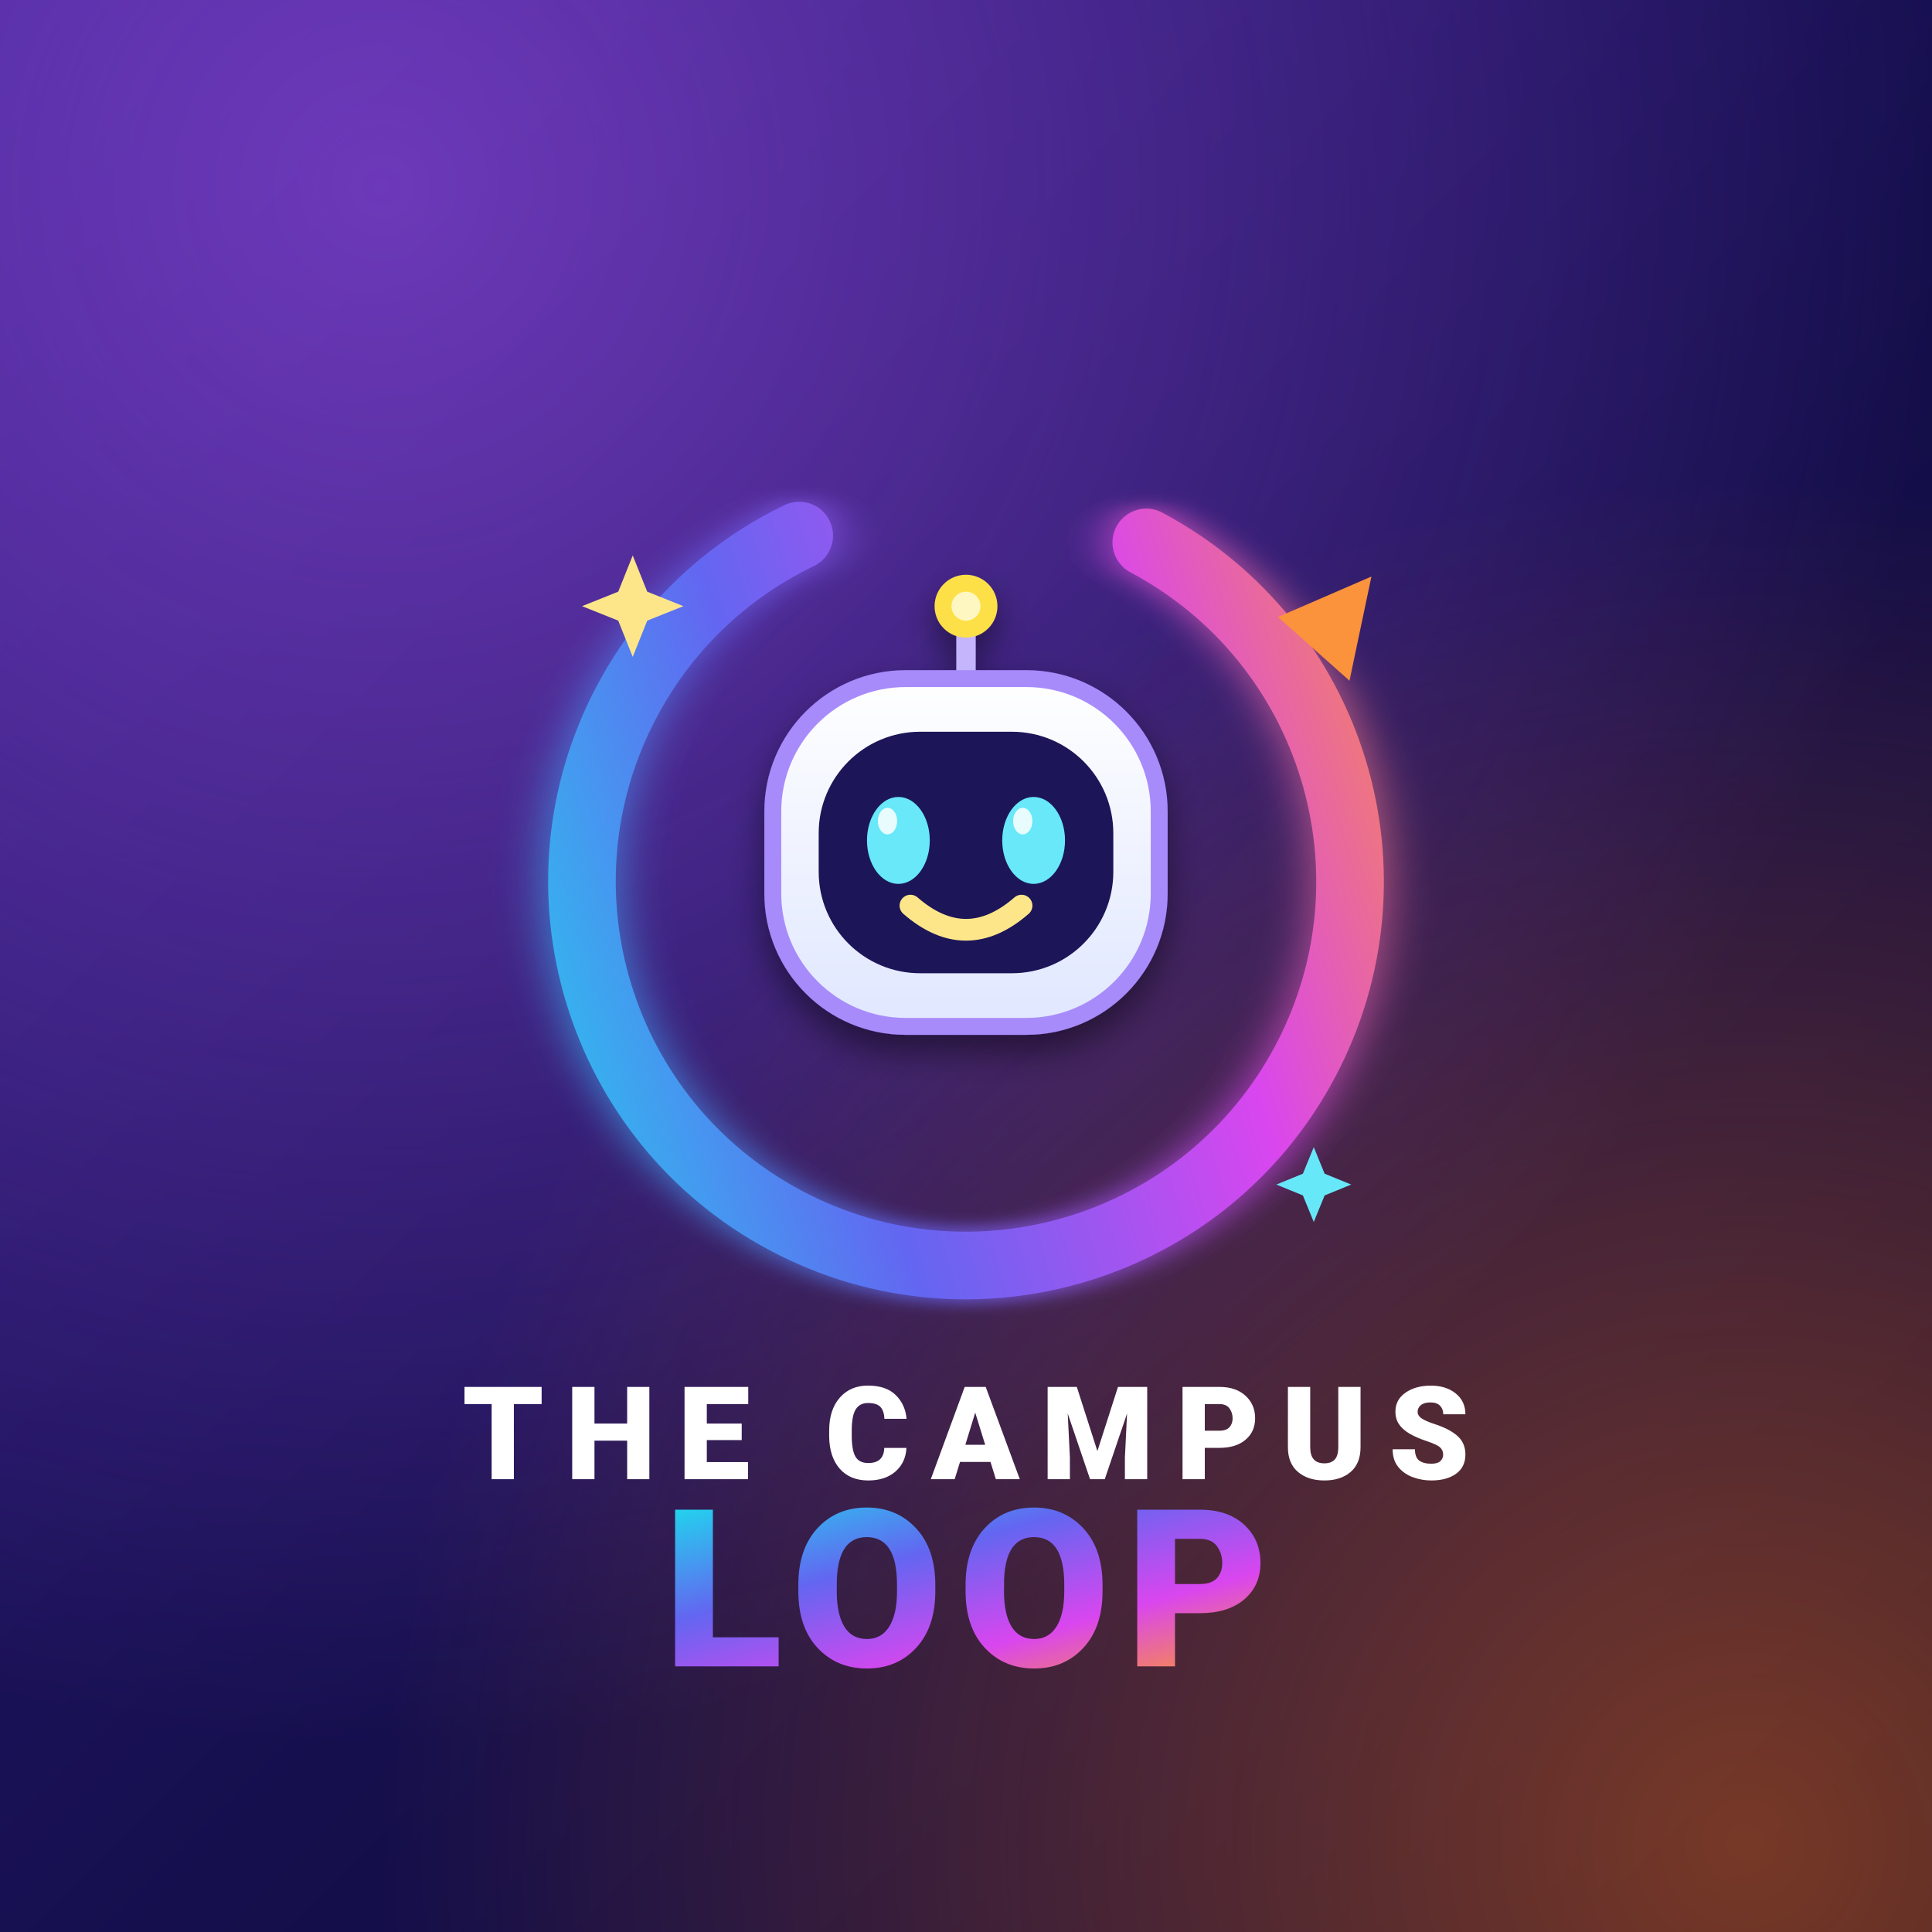
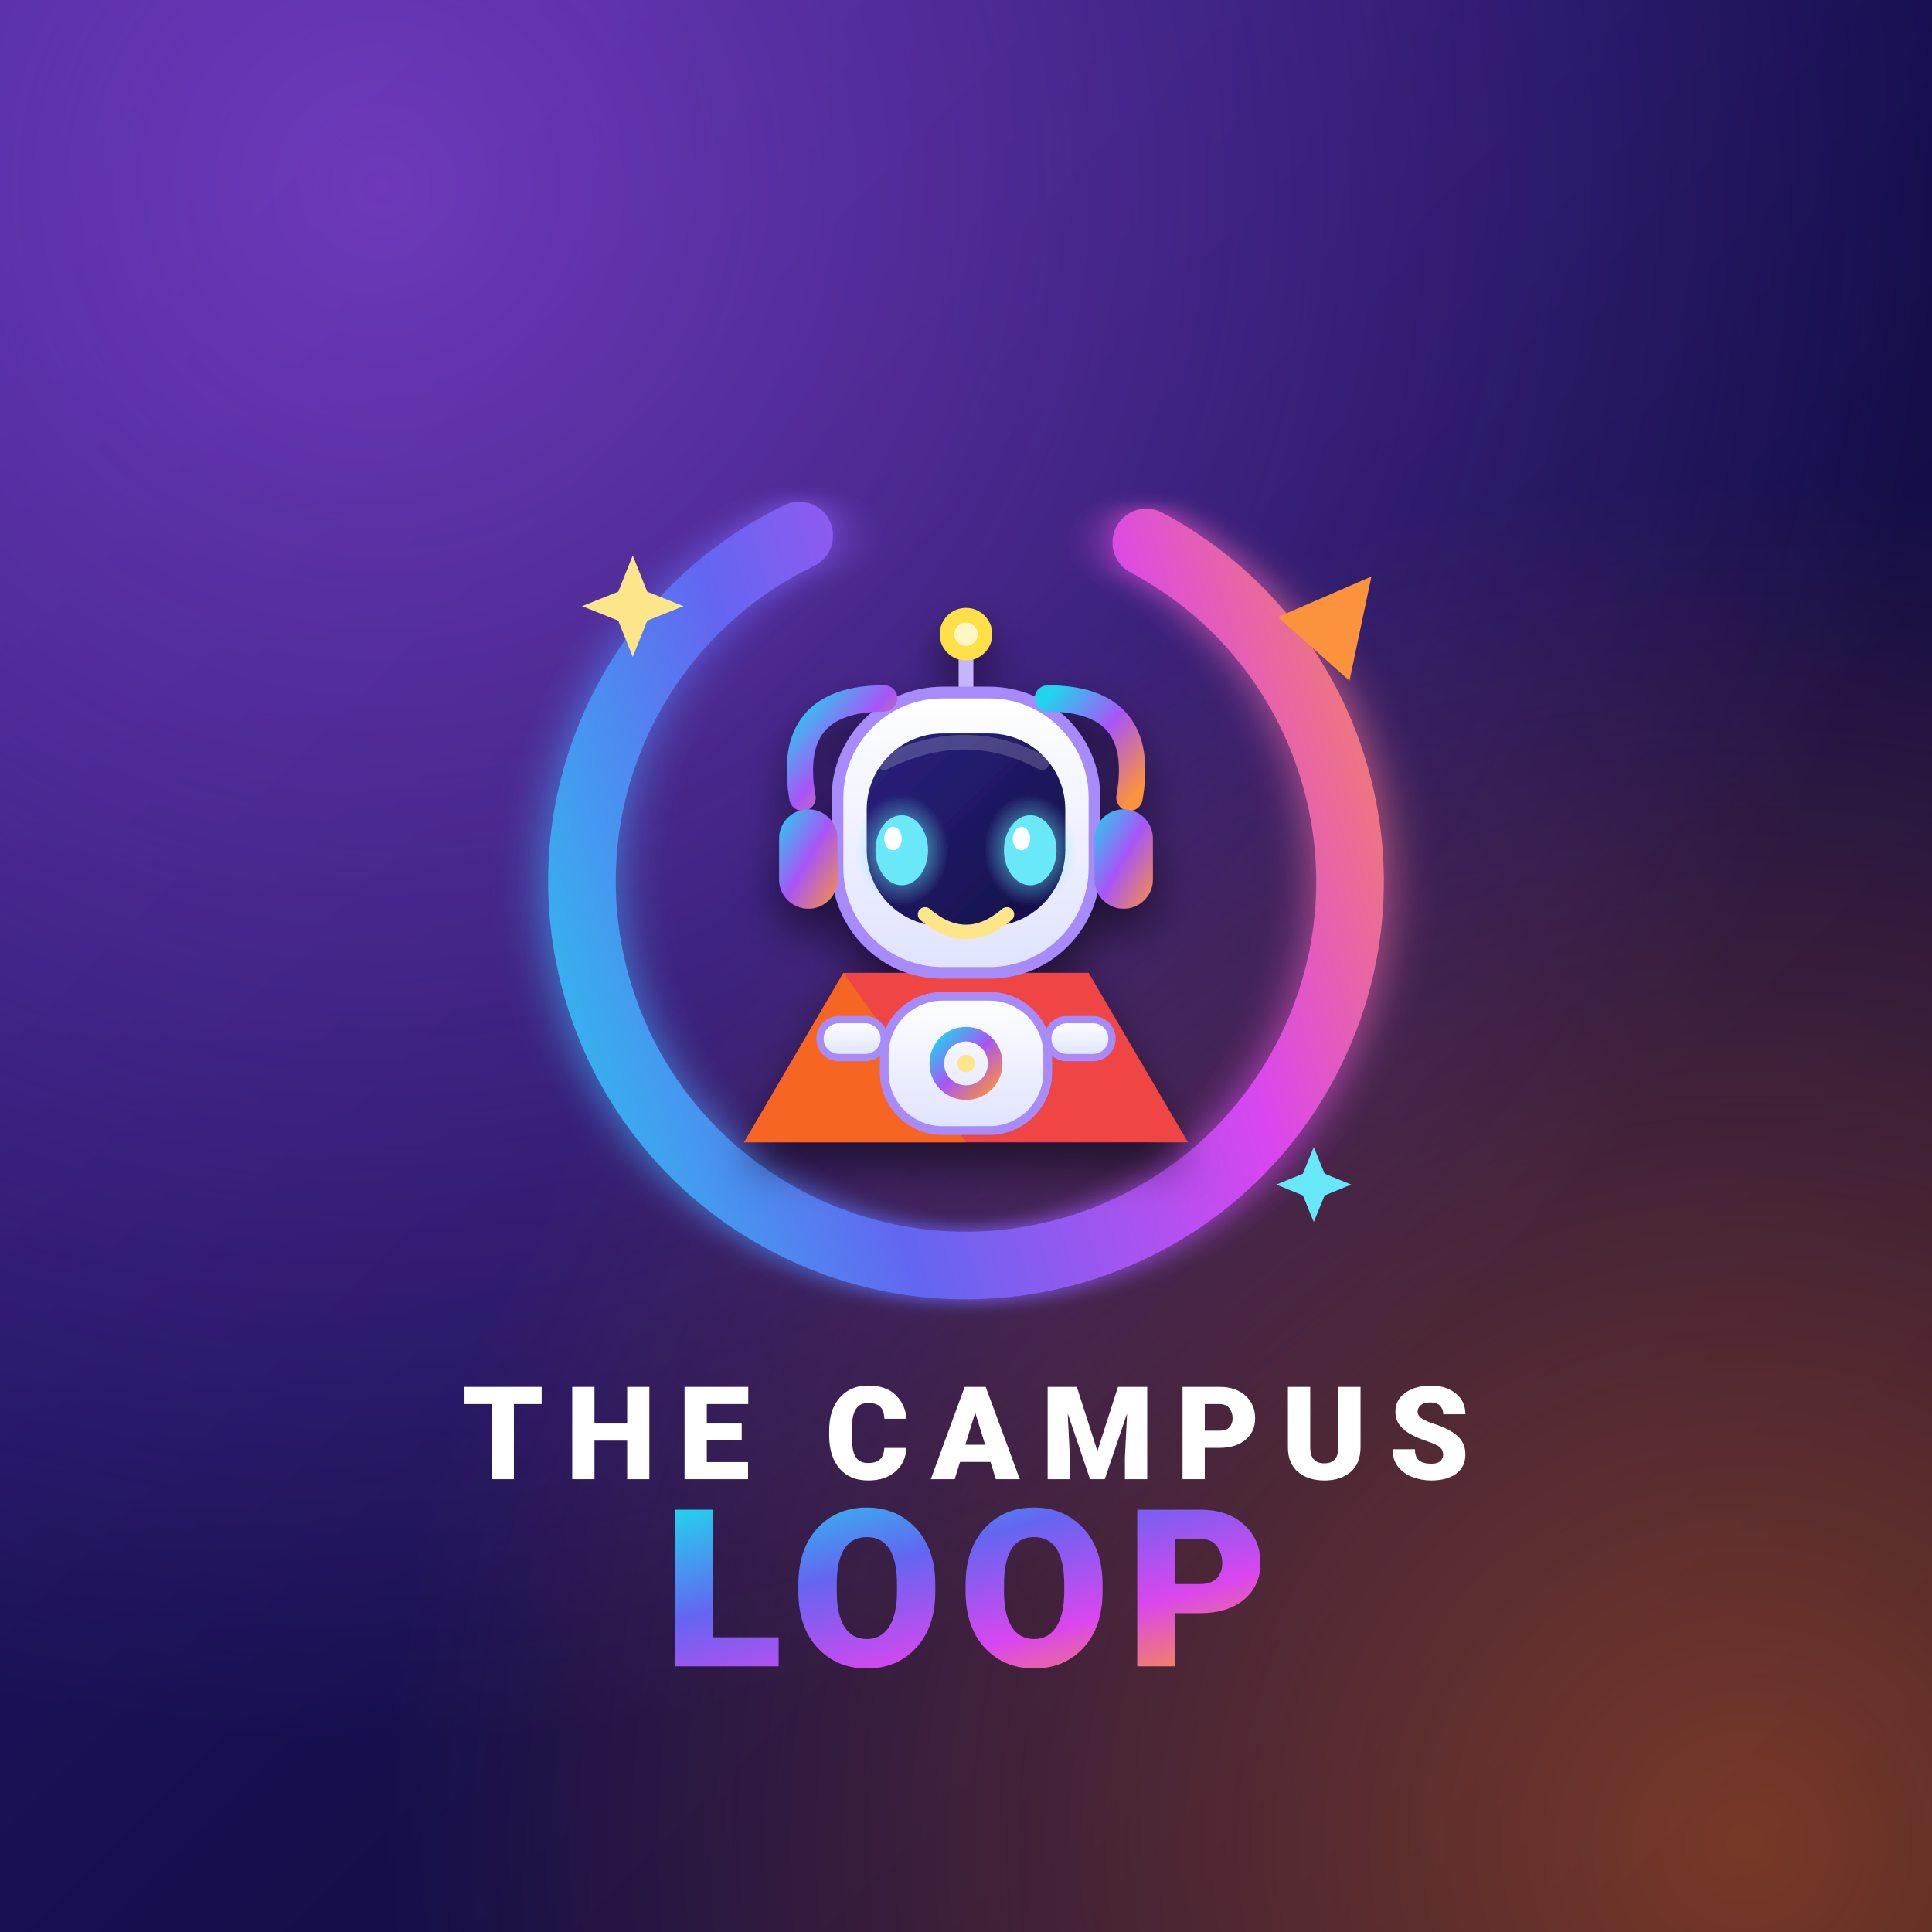
<svg xmlns="http://www.w3.org/2000/svg" viewBox="0 0 1024 1024" width="1024" height="1024">
  <defs>
    <linearGradient id="bg" x1="0" y1="0" x2="1" y2="1">
      <stop offset="0" stop-color="#2a1a7a" />
      <stop offset=".55" stop-color="#150f4d" />
      <stop offset="1" stop-color="#0b0830" />
    </linearGradient>
    <radialGradient id="glowA" cx=".2" cy=".1" r=".8">
      <stop offset="0" stop-color="#a855f7" stop-opacity=".55" />
      <stop offset="1" stop-color="#a855f7" stop-opacity="0" />
    </radialGradient>
    <radialGradient id="glowB" cx=".9" cy=".95" r=".7">
      <stop offset="0" stop-color="#f97316" stop-opacity=".45" />
      <stop offset="1" stop-color="#f97316" stop-opacity="0" />
    </radialGradient>
    <linearGradient id="ring" x1="0" y1="0" x2="1" y2="1">
      <stop offset="0" stop-color="#22d3ee" />
      <stop offset=".35" stop-color="#6366f1" />
      <stop offset=".7" stop-color="#d946ef" />
      <stop offset="1" stop-color="#fb923c" />
    </linearGradient>
    <linearGradient id="head" x1="0" y1="0" x2="0" y2="1">
      <stop offset="0" stop-color="#ffffff" />
      <stop offset="1" stop-color="#e0e7ff" />
    </linearGradient>
    <filter id="soft" x="-30%" y="-30%" width="160%" height="160%">
      <feGaussianBlur stdDeviation="14" />
    </filter>
    <filter id="drop" x="-30%" y="-30%" width="160%" height="160%">
      <feDropShadow dx="0" dy="14" stdDeviation="14" flood-color="#000" flood-opacity=".45" />
    </filter>
  </defs>
  <rect width="1024" height="1024" rx="0" fill="url(#bg)" />
  <rect width="1024" height="1024" rx="0" fill="url(#glowA)" />
  <rect width="1024" height="1024" rx="0" fill="url(#glowB)" />
  <g transform="translate(102.4 102.4) scale(.8)">
    <g transform="translate(512 392) scale(.8) translate(-512 -440)">
      <g id="mark">
        <circle cx="512" cy="520" r="318" fill="none" stroke="url(#ring)" stroke-width="64" stroke-linecap="round" stroke-dasharray="1700 300" transform="rotate(-62 512 520)" filter="url(#soft)" opacity=".7" />
        <circle cx="512" cy="520" r="318" fill="none" stroke="url(#ring)" stroke-width="56" stroke-linecap="round" stroke-dasharray="1700 300" transform="rotate(-62 512 520)" />
        <path d="M770 306 L842 262 L836 350 Z" fill="#fb923c" transform="rotate(8 806 306)" />
-         <g filter="url(#drop)">
-           <line x1="512" y1="300" x2="512" y2="352" stroke="#c4b5fd" stroke-width="16" stroke-linecap="round" />
-           <circle cx="512" cy="292" r="26" fill="#fde047" />
-           <circle cx="512" cy="292" r="12" fill="#fff7c2" />
-           <rect x="352" y="352" width="320" height="288" rx="110" fill="url(#head)" stroke="#a78bfa" stroke-width="14" />
-           <rect x="390" y="396" width="244" height="200" rx="84" fill="#1b1458" />
-           <ellipse cx="456" cy="486" rx="26" ry="36" fill="#67e8f9" />
-           <ellipse cx="568" cy="486" rx="26" ry="36" fill="#67e8f9" />
-           <ellipse cx="447" cy="470" rx="8" ry="11" fill="#fff" opacity=".85" />
-           <ellipse cx="559" cy="470" rx="8" ry="11" fill="#fff" opacity=".85" />
-           <path d="M466 540 q46 40 92 0" fill="none" stroke="#fde68a" stroke-width="18" stroke-linecap="round" />
-         </g>
+         <svg x="270" y="262" width="484" height="532" viewBox="0 0 200 220" overflow="visible">
+           <defs>
+             <linearGradient id="hhd6" x1="0" y1="0" x2="0" y2="1">
+               <stop offset="0" stop-color="#fff" />
+               <stop offset="1" stop-color="#dfe3ff" />
+             </linearGradient>
+             <linearGradient id="hvs6" x1="0" y1="0" x2="1" y2="1">
+               <stop offset="0" stop-color="#2b2380" />
+               <stop offset="1" stop-color="#120d45" />
+             </linearGradient>
+             <linearGradient id="hrg6" x1="0" y1="0" x2="1" y2="1">
+               <stop offset="0" stop-color="#22d3ee" />
+               <stop offset=".5" stop-color="#a855f7" />
+               <stop offset="1" stop-color="#fb923c" />
+             </linearGradient>
+             <radialGradient id="horb6" cx=".35" cy=".3" r=".8">
+               <stop offset="0" stop-color="#f5d0fe" />
+               <stop offset=".45" stop-color="#a855f7" />
+               <stop offset="1" stop-color="#1e1b6b" />
+             </radialGradient>
+             <radialGradient id="hgl6" cx=".5" cy=".5" r=".5">
+               <stop offset="0" stop-color="#67e8f9" stop-opacity=".9" />
+               <stop offset="1" stop-color="#67e8f9" stop-opacity="0" />
+             </radialGradient>
+             <filter id="hsh6" x="-30%" y="-30%" width="160%" height="170%">
+               <feDropShadow dx="0" dy="8" stdDeviation="7" flood-color="#000" flood-opacity=".5" />
+             </filter>
+           </defs>
+           <g filter="url(#hsh6)">
+             <path d="M58 138 L24 196 L176 196 L142 138 Z" fill="#ef4444" />
+             <path d="M58 138 L24 196 L100 196 Z" fill="#f97316" opacity=".7" />
+             <line x1="100" y1="26" x2="100" y2="42" stroke="#c4b5fd" stroke-width="5" stroke-linecap="round" />
+             <circle cx="100" cy="22" r="9" fill="#fde047" />
+             <circle cx="100" cy="22" r="4" fill="#fff7c2" />
+             <rect x="56" y="42" width="88" height="96" rx="36" fill="url(#hhd6)" stroke="#a78bfa" stroke-width="4" />
+             <rect x="66" y="56" width="68" height="66" rx="26" fill="url(#hvs6)" />
+             <path d="M72 66 q28 -14 54 0" fill="none" stroke="#fff" stroke-opacity=".18" stroke-width="5" stroke-linecap="round" />
+             <ellipse cx="78" cy="96" rx="16" ry="19" fill="url(#hgl6)" />
+             <ellipse cx="122" cy="96" rx="16" ry="19" fill="url(#hgl6)" />
+             <ellipse cx="78" cy="96" rx="9" ry="12" fill="#67e8f9" />
+             <ellipse cx="122" cy="96" rx="9" ry="12" fill="#67e8f9" />
+             <ellipse cx="75" cy="92" rx="3.0" ry="4.0" fill="#fff" />
+             <ellipse cx="119" cy="92" rx="3.0" ry="4.0" fill="#fff" />
+             <path d="M86 118 q14 12 28 0" fill="none" stroke="#fde68a" stroke-width="5" stroke-linecap="round" />
+             <rect x="72" y="146" width="56" height="46" rx="20" fill="url(#hhd6)" stroke="#a78bfa" stroke-width="3" />
+             <circle cx="100" cy="169" r="10" fill="none" stroke="url(#hrg6)" stroke-width="5" />
+             <circle cx="100" cy="169" r="3" fill="#fde68a" />
+             <rect x="50" y="154" width="22" height="13" rx="6.5" fill="url(#hhd6)" stroke="#a78bfa" stroke-width="2.5" />
+             <rect x="128" y="154" width="22" height="13" rx="6.5" fill="url(#hhd6)" stroke="#a78bfa" stroke-width="2.5" />
+             <path d="M44 78 q-6 -34 28 -34" fill="none" stroke="url(#hrg6)" stroke-width="9" stroke-linecap="round" />
+             <path d="M156 78 q6 -34 -28 -34" fill="none" stroke="url(#hrg6)" stroke-width="9" stroke-linecap="round" />
+             <rect x="36" y="82" width="20" height="34" rx="10" fill="url(#hrg6)" />
+             <rect x="144" y="82" width="20" height="34" rx="10" fill="url(#hrg6)" />
+           </g>
+         </svg>
        <path d="M236 250 l12 30 30 12 -30 12 -12 30 -12 -30 -30 -12 30 -12z" fill="#fde68a" />
        <path d="M800 740 l9 22 22 9 -22 9 -9 22 -9 -22 -22 -9 22 -9z" fill="#67e8f9" />
      </g>
    </g>
    <g font-family="'Segoe UI',Roboto,'Helvetica Neue',Arial,sans-serif" text-anchor="middle" font-weight="900">
      <text x="512" y="852" font-size="86" letter-spacing="14" fill="#ffffff">THE CAMPUS</text>
      <text x="512" y="976" font-size="146" letter-spacing="10" fill="url(#ring)">LOOP</text>
    </g>
  </g>
</svg>
